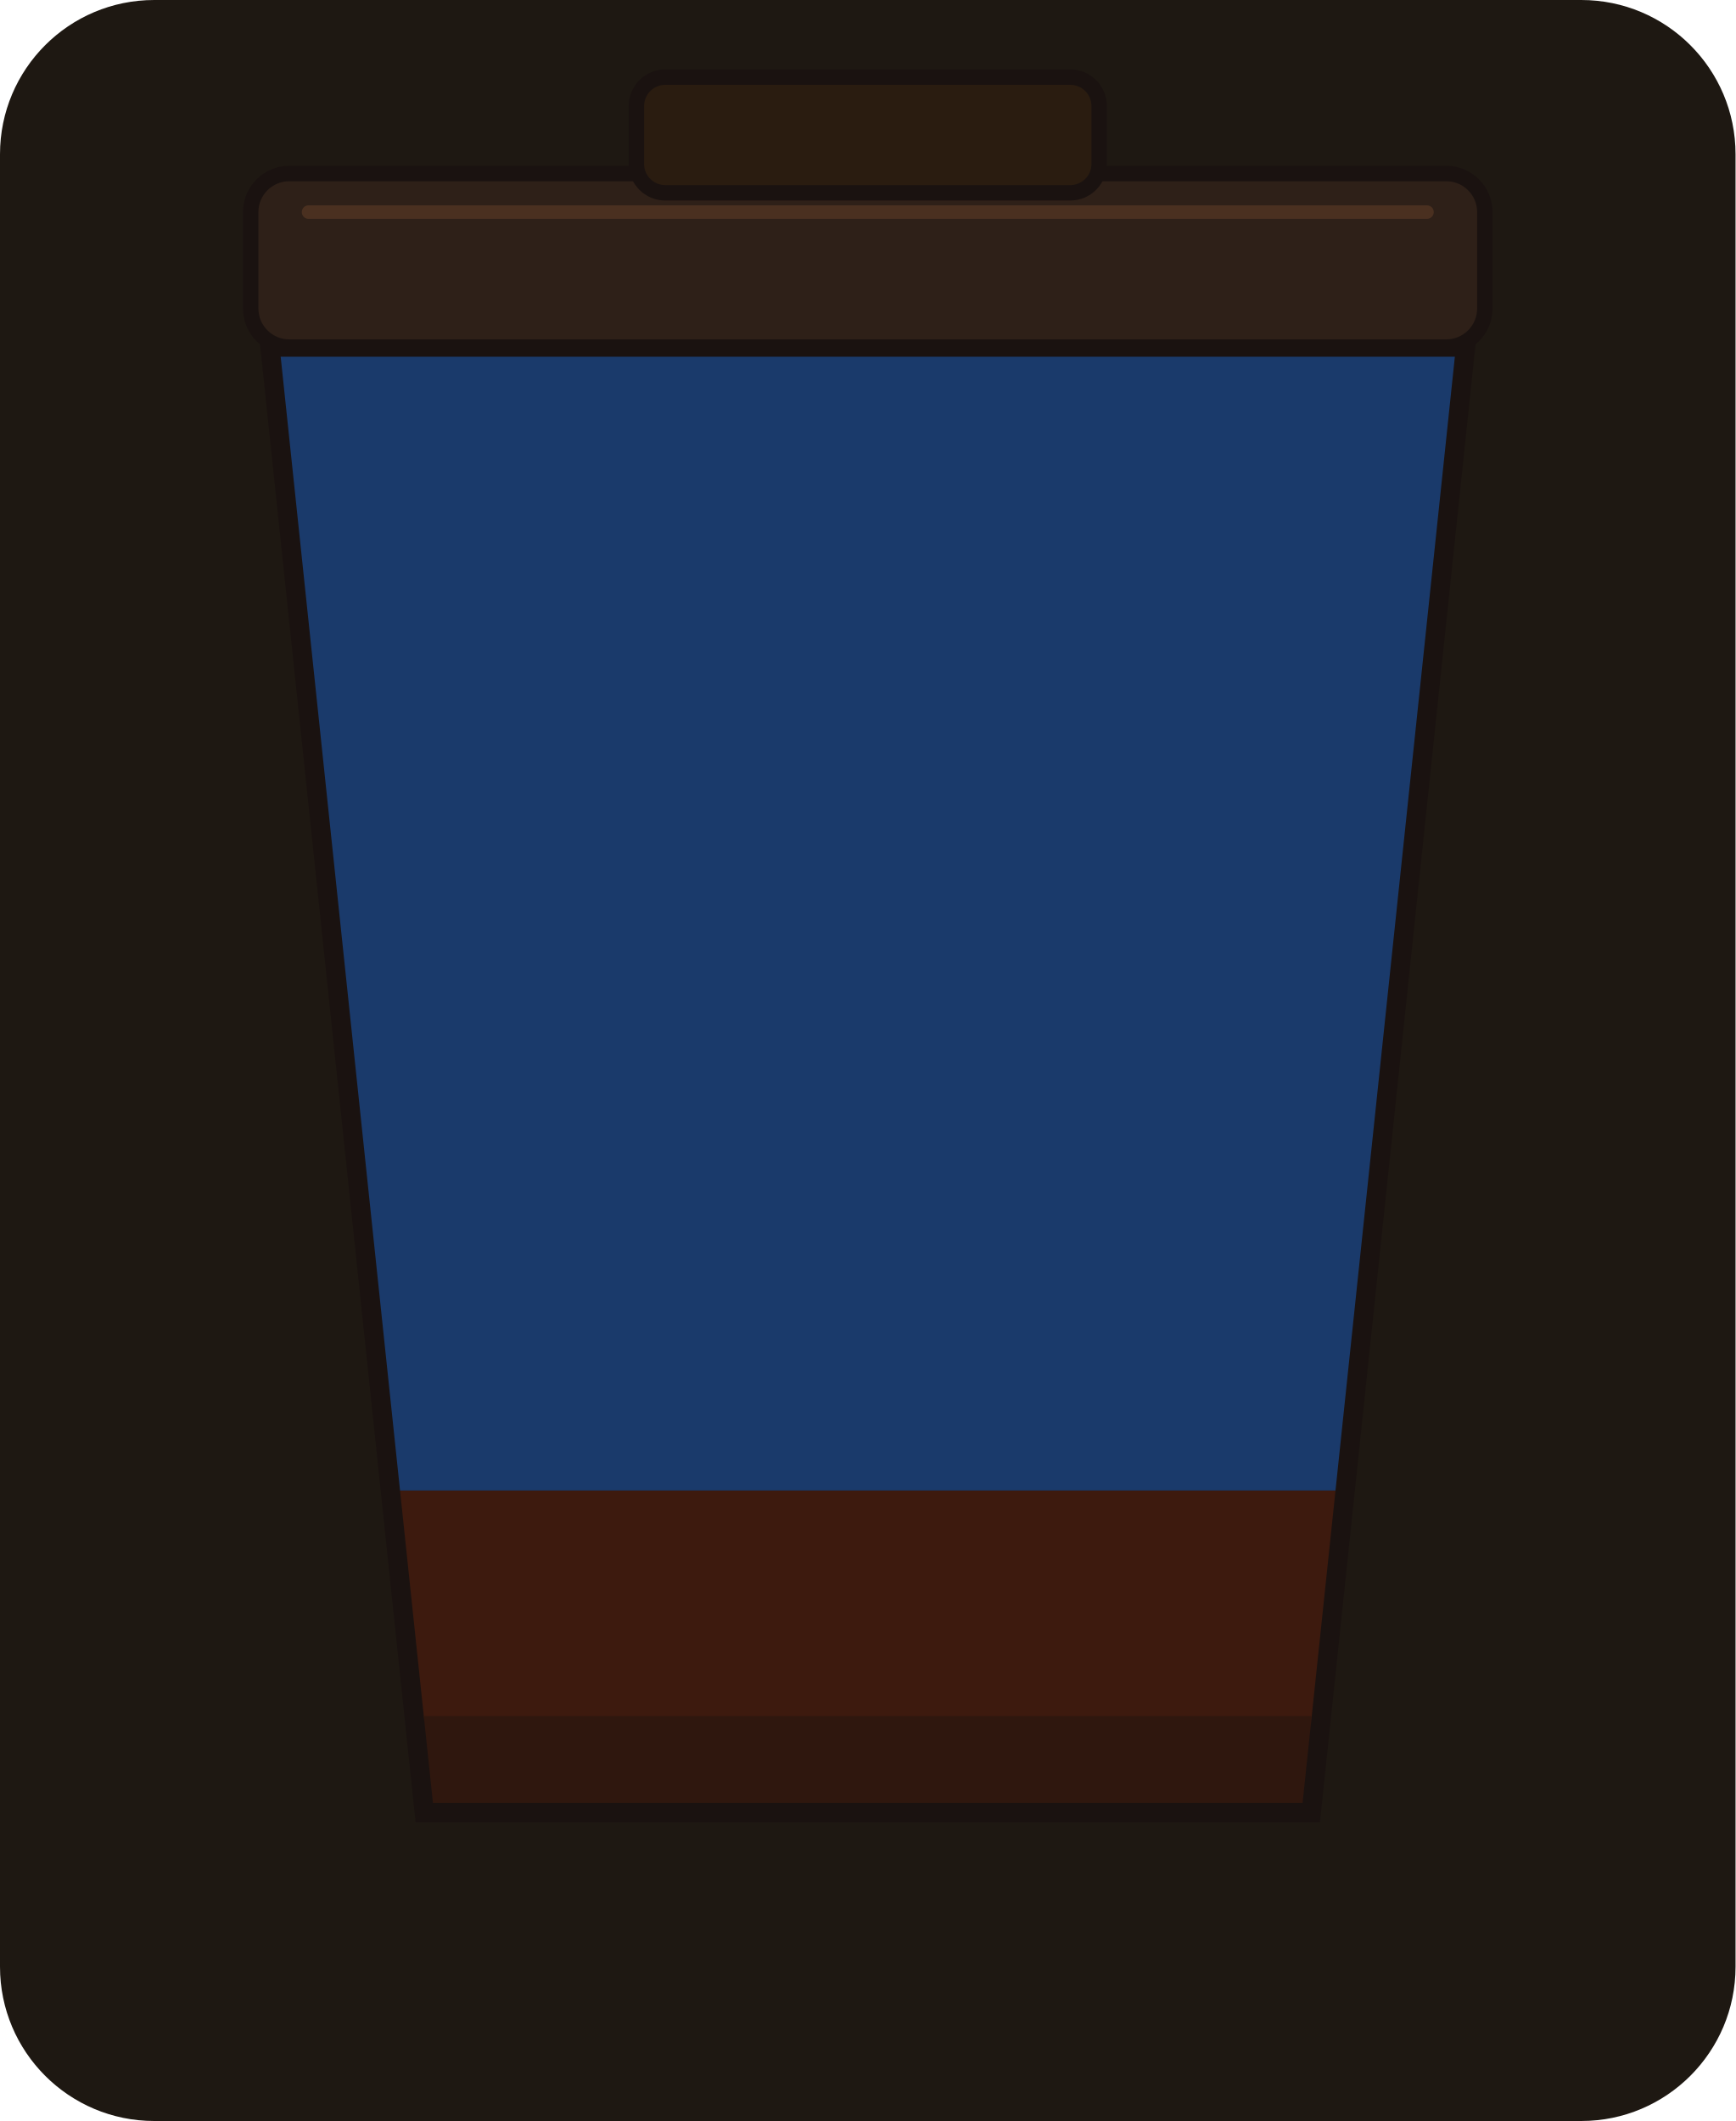
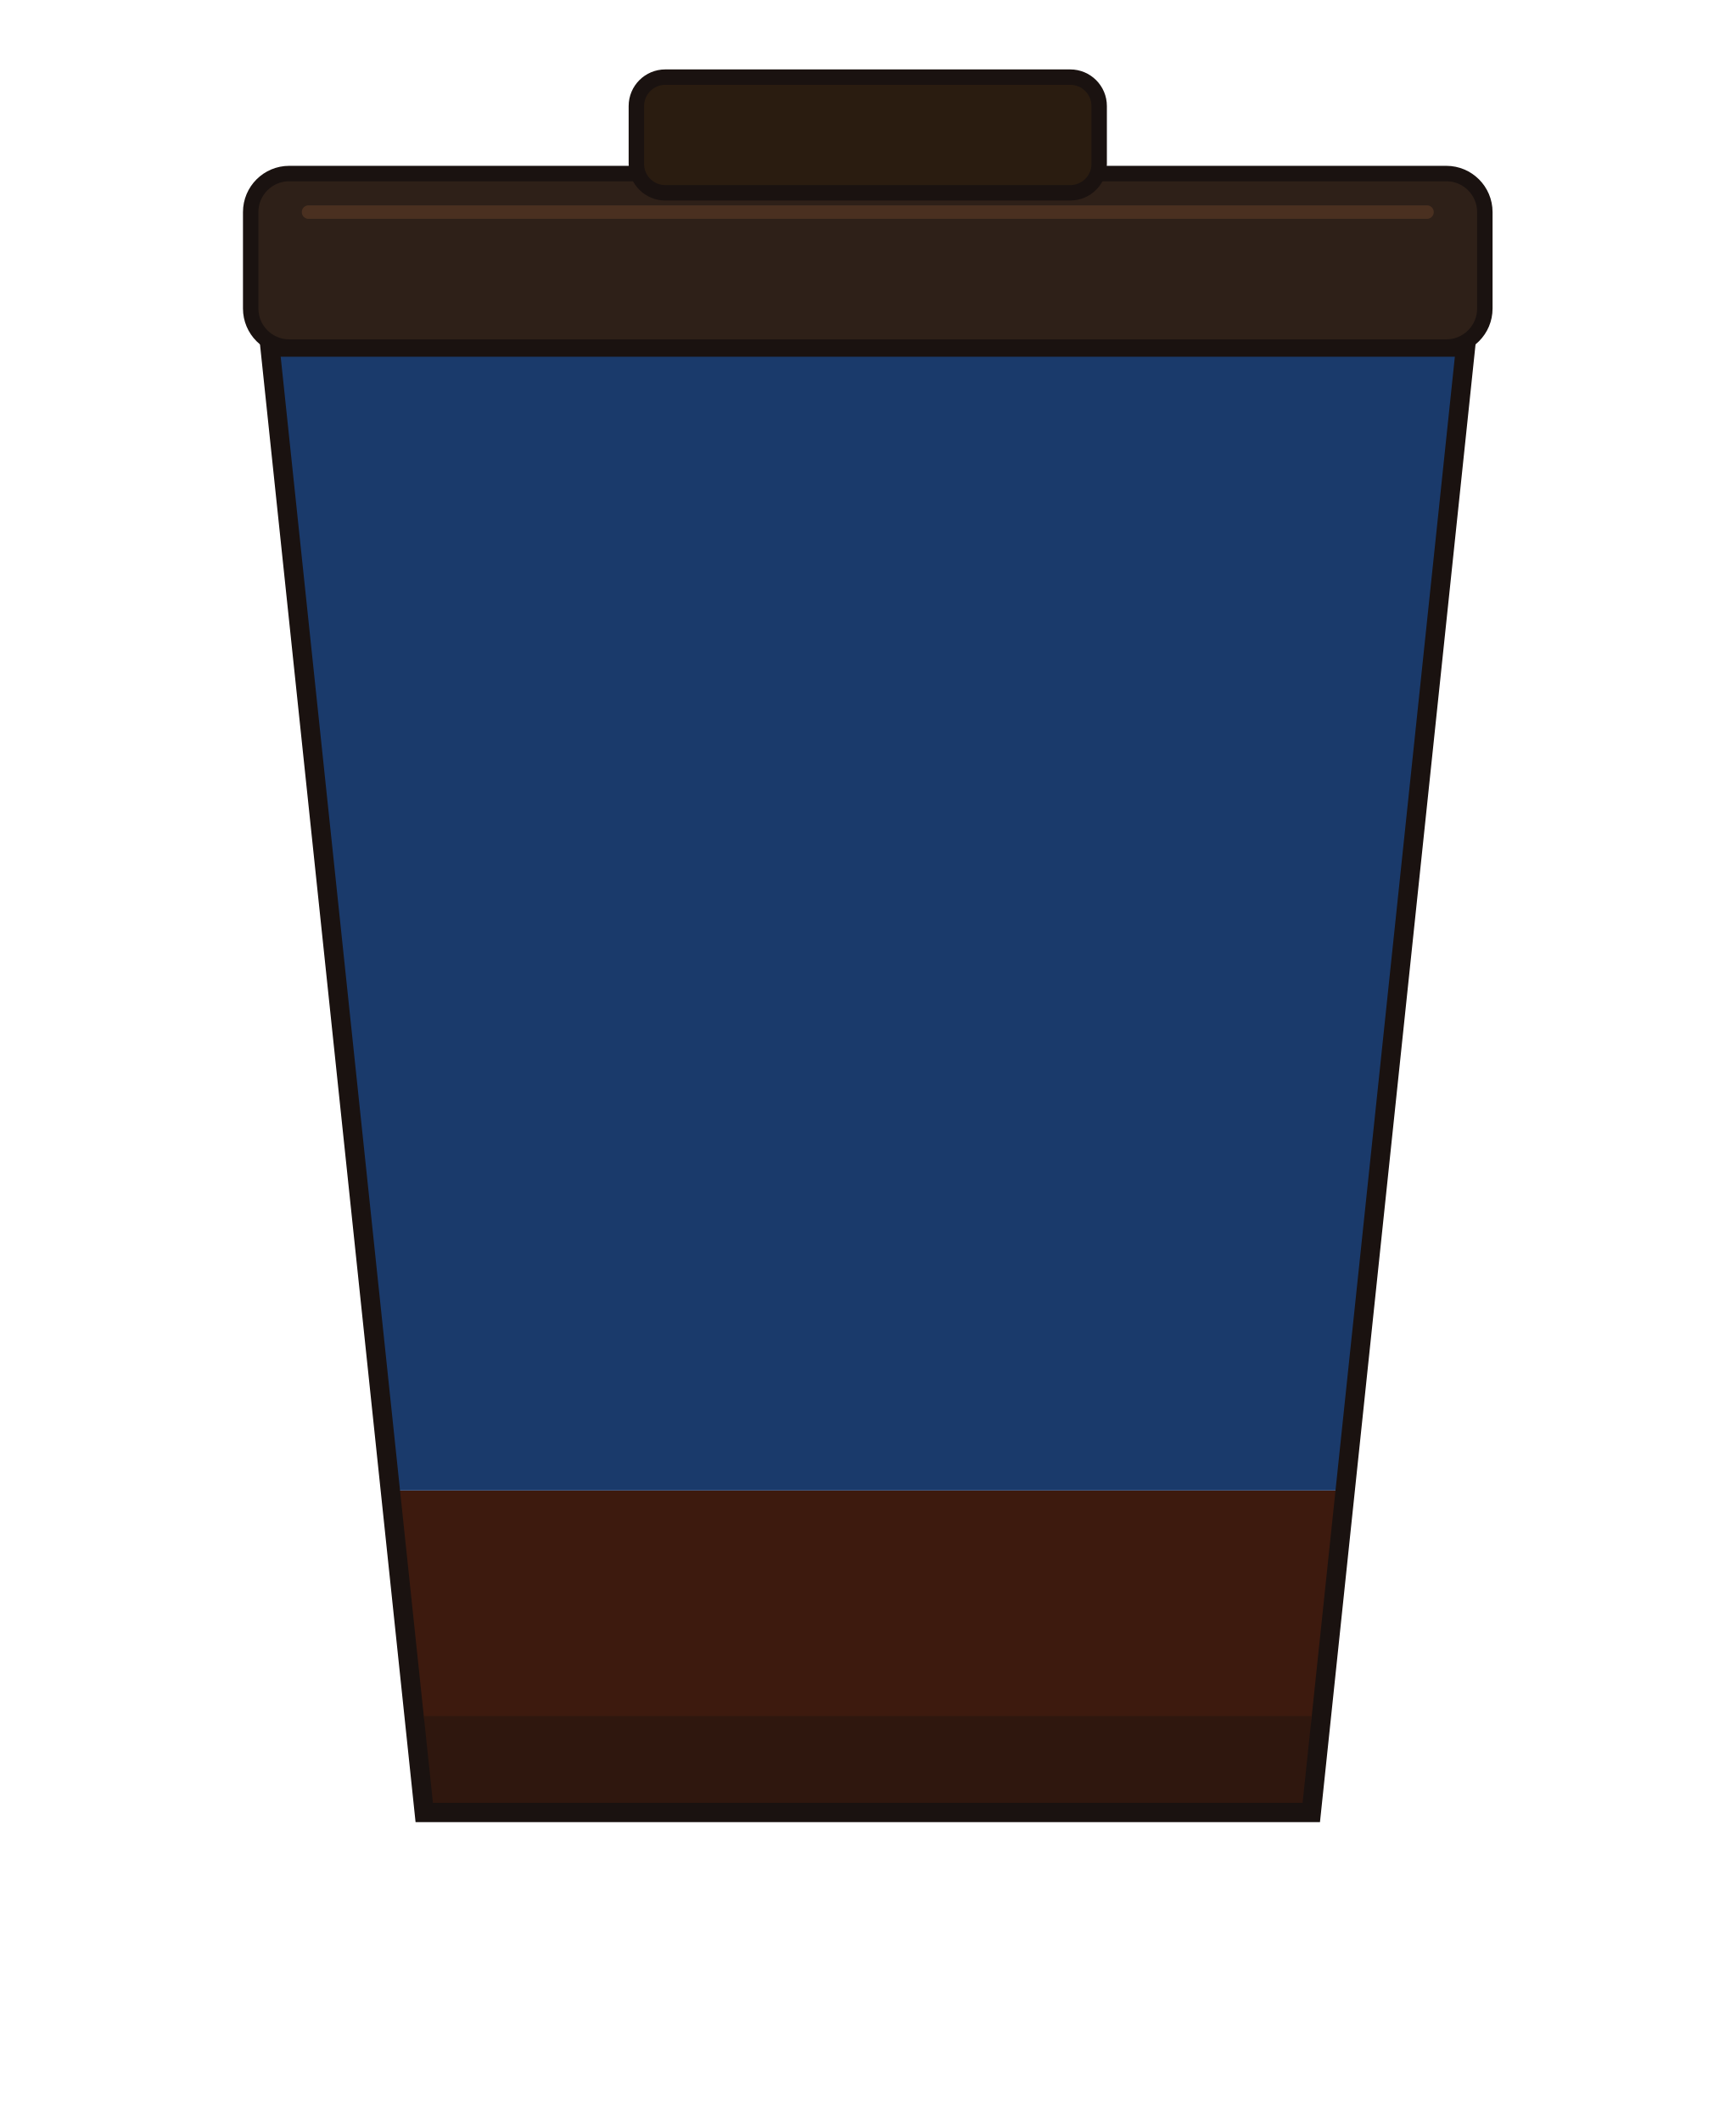
<svg xmlns="http://www.w3.org/2000/svg" width="90" height="110" viewBox="0 0 90 110">
-   <rect width="90" height="110" fill="#1e1812" rx="8" />
  <defs>
    <clipPath id="c_americano">
      <path d="M14,18 L76,18 L68,94 L22,94 Z" />
    </clipPath>
  </defs>
  <polygon points="20.2,77.3 69.8,77.3 68.0,94.0 22.0,94.0" fill="#3D1A0E" clip-path="url(#c_americano)" />
  <polygon points="14.0,18.0 76.0,18.0 69.8,77.3 20.2,77.3" fill="#1A3A6B" clip-path="url(#c_americano)" />
  <path d="M14,18 L76,18 L68,94 L22,94 Z" fill="none" stroke="#1a1210" stroke-width="1" />
  <rect x="22" y="89" width="46" height="5" fill="#1a1210" opacity="0.4" clip-path="url(#c_americano)" />
  <rect x="13" y="9" width="64" height="9" rx="2" fill="#2e2018" stroke="#1a1210" stroke-width="0.8" />
  <line x1="16" y1="11" x2="74" y2="11" stroke="#4a3020" stroke-width="0.7" stroke-linecap="round" />
  <rect x="33" y="4" width="24" height="6" rx="1.5" fill="#2a1c10" stroke="#1a1210" stroke-width="0.8" />
</svg>
